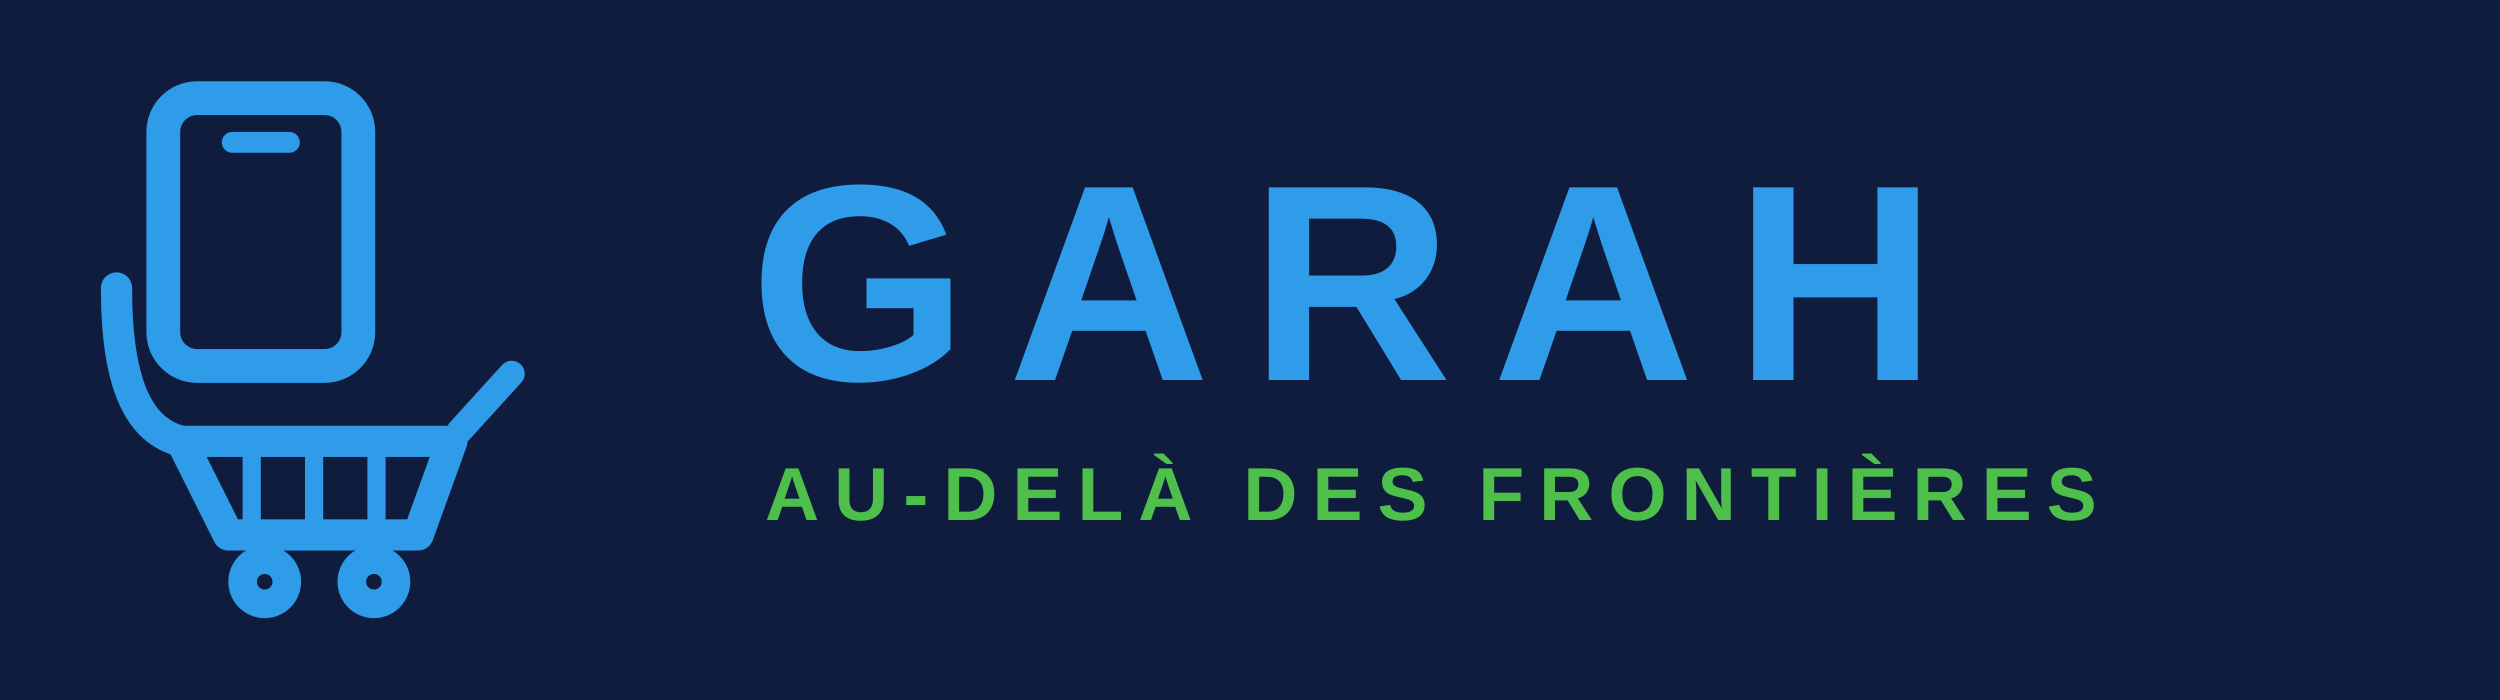
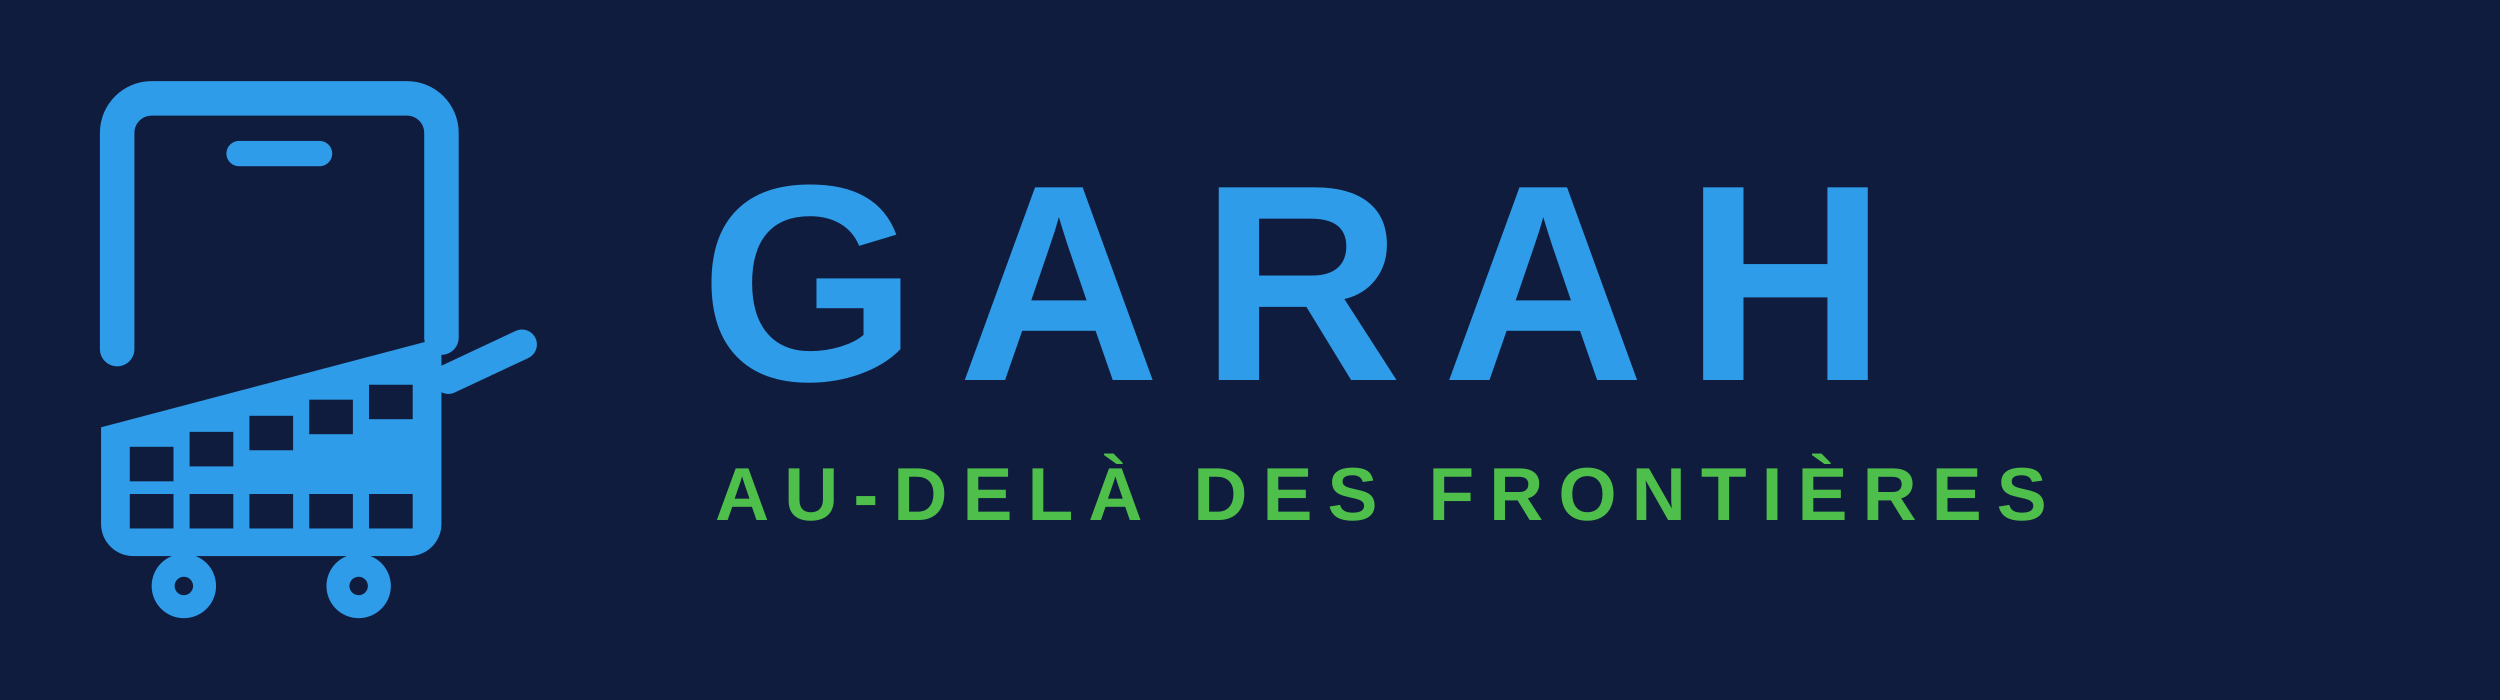
<svg xmlns="http://www.w3.org/2000/svg" viewBox="0 0 1000 280" width="1000" height="280" role="img" aria-label="GARAH">
  <rect width="1000" height="280" fill="#101C3D" />
-   <g transform="translate(-8 6.5) scale(0.52)">
-     <g transform="translate(-45 23)" fill="none" stroke="#2E9CE9" stroke-linecap="round" stroke-linejoin="round">
-       <rect x="186" y="40" width="150" height="206" rx="26" stroke-width="26" />
-       <path d="M239 74 h44" stroke-width="16" />
-       <path d="M150 186 C 150 262, 168 296, 200 304" stroke-width="24" />
-       <path d="M200 304 H408 L382 376 H236 Z" stroke-width="24" />
-       <path d="M414 296 L454 252" stroke-width="20" />
-       <g stroke-width="14">
-         <path d="M254 306 v68" />
-         <path d="M302 306 v68" />
-         <path d="M350 306 v68" />
-       </g>
-       <circle cx="264" cy="412" r="17" stroke-width="22" />
-       <circle cx="348" cy="412" r="17" stroke-width="22" />
+   <g transform="translate(9.6 22.1) scale(0.46)">
+     <g transform="translate(-37 -6.5)" fill="#2E9CE9">
+       <path fill="none" stroke="#2E9CE9" stroke-width="30" stroke-linecap="round" stroke-linejoin="round" d="M118 262 V 74 a30 30 0 0 1 30-30 H 370 a30 30 0 0 1 30 30 V 252" />
+       <path fill="none" stroke="#2E9CE9" stroke-width="22" stroke-linecap="round" d="M224 92 h70" />
+       <path fill="none" stroke="#2E9CE9" stroke-width="26" stroke-linecap="round" d="M406 288 L470 258" />
+       <path fill-rule="evenodd" d="       M104 330 L400 252 L400 414 a28 28 0 0 1 -28 28 H132 a28 28 0 0 1 -28 -28 Z       M129 347 h38 v30 h-38 z       M181 334 h38 v30 h-38 z       M233 320 h38 v30 h-38 z       M285 306 h38 v30 h-38 z       M337 293 h38 v30 h-38 z       M129 388 h38 v30 h-38 z       M181 388 h38 v30 h-38 z       M233 388 h38 v30 h-38 z       M285 388 h38 v30 h-38 z       M337 388 h38 v30 h-38 z" />
+       <circle cx="176" cy="468" r="18" fill="none" stroke="#2E9CE9" stroke-width="20" />
+       <circle cx="328" cy="468" r="18" fill="none" stroke="#2E9CE9" stroke-width="20" />
    </g>
  </g>
-   <text x="300" y="152" font-family="Arial, Helvetica, sans-serif" font-weight="700" font-size="112" letter-spacing="16" fill="#2E9CE9">GARAH</text>
-   <text x="306" y="208" font-family="Arial, Helvetica, sans-serif" font-weight="600" font-size="30" letter-spacing="6" fill="#4FBF4B">AU-DELÀ DES FRONTIÈRES</text>
+   <text x="280" y="152" font-family="Arial, Helvetica, sans-serif" font-weight="700" font-size="112" letter-spacing="16" fill="#2E9CE9">GARAH</text>
+   <text x="286" y="208" font-family="Arial, Helvetica, sans-serif" font-weight="600" font-size="30" letter-spacing="6" fill="#4FBF4B">AU-DELÀ DES FRONTIÈRES</text>
</svg>
